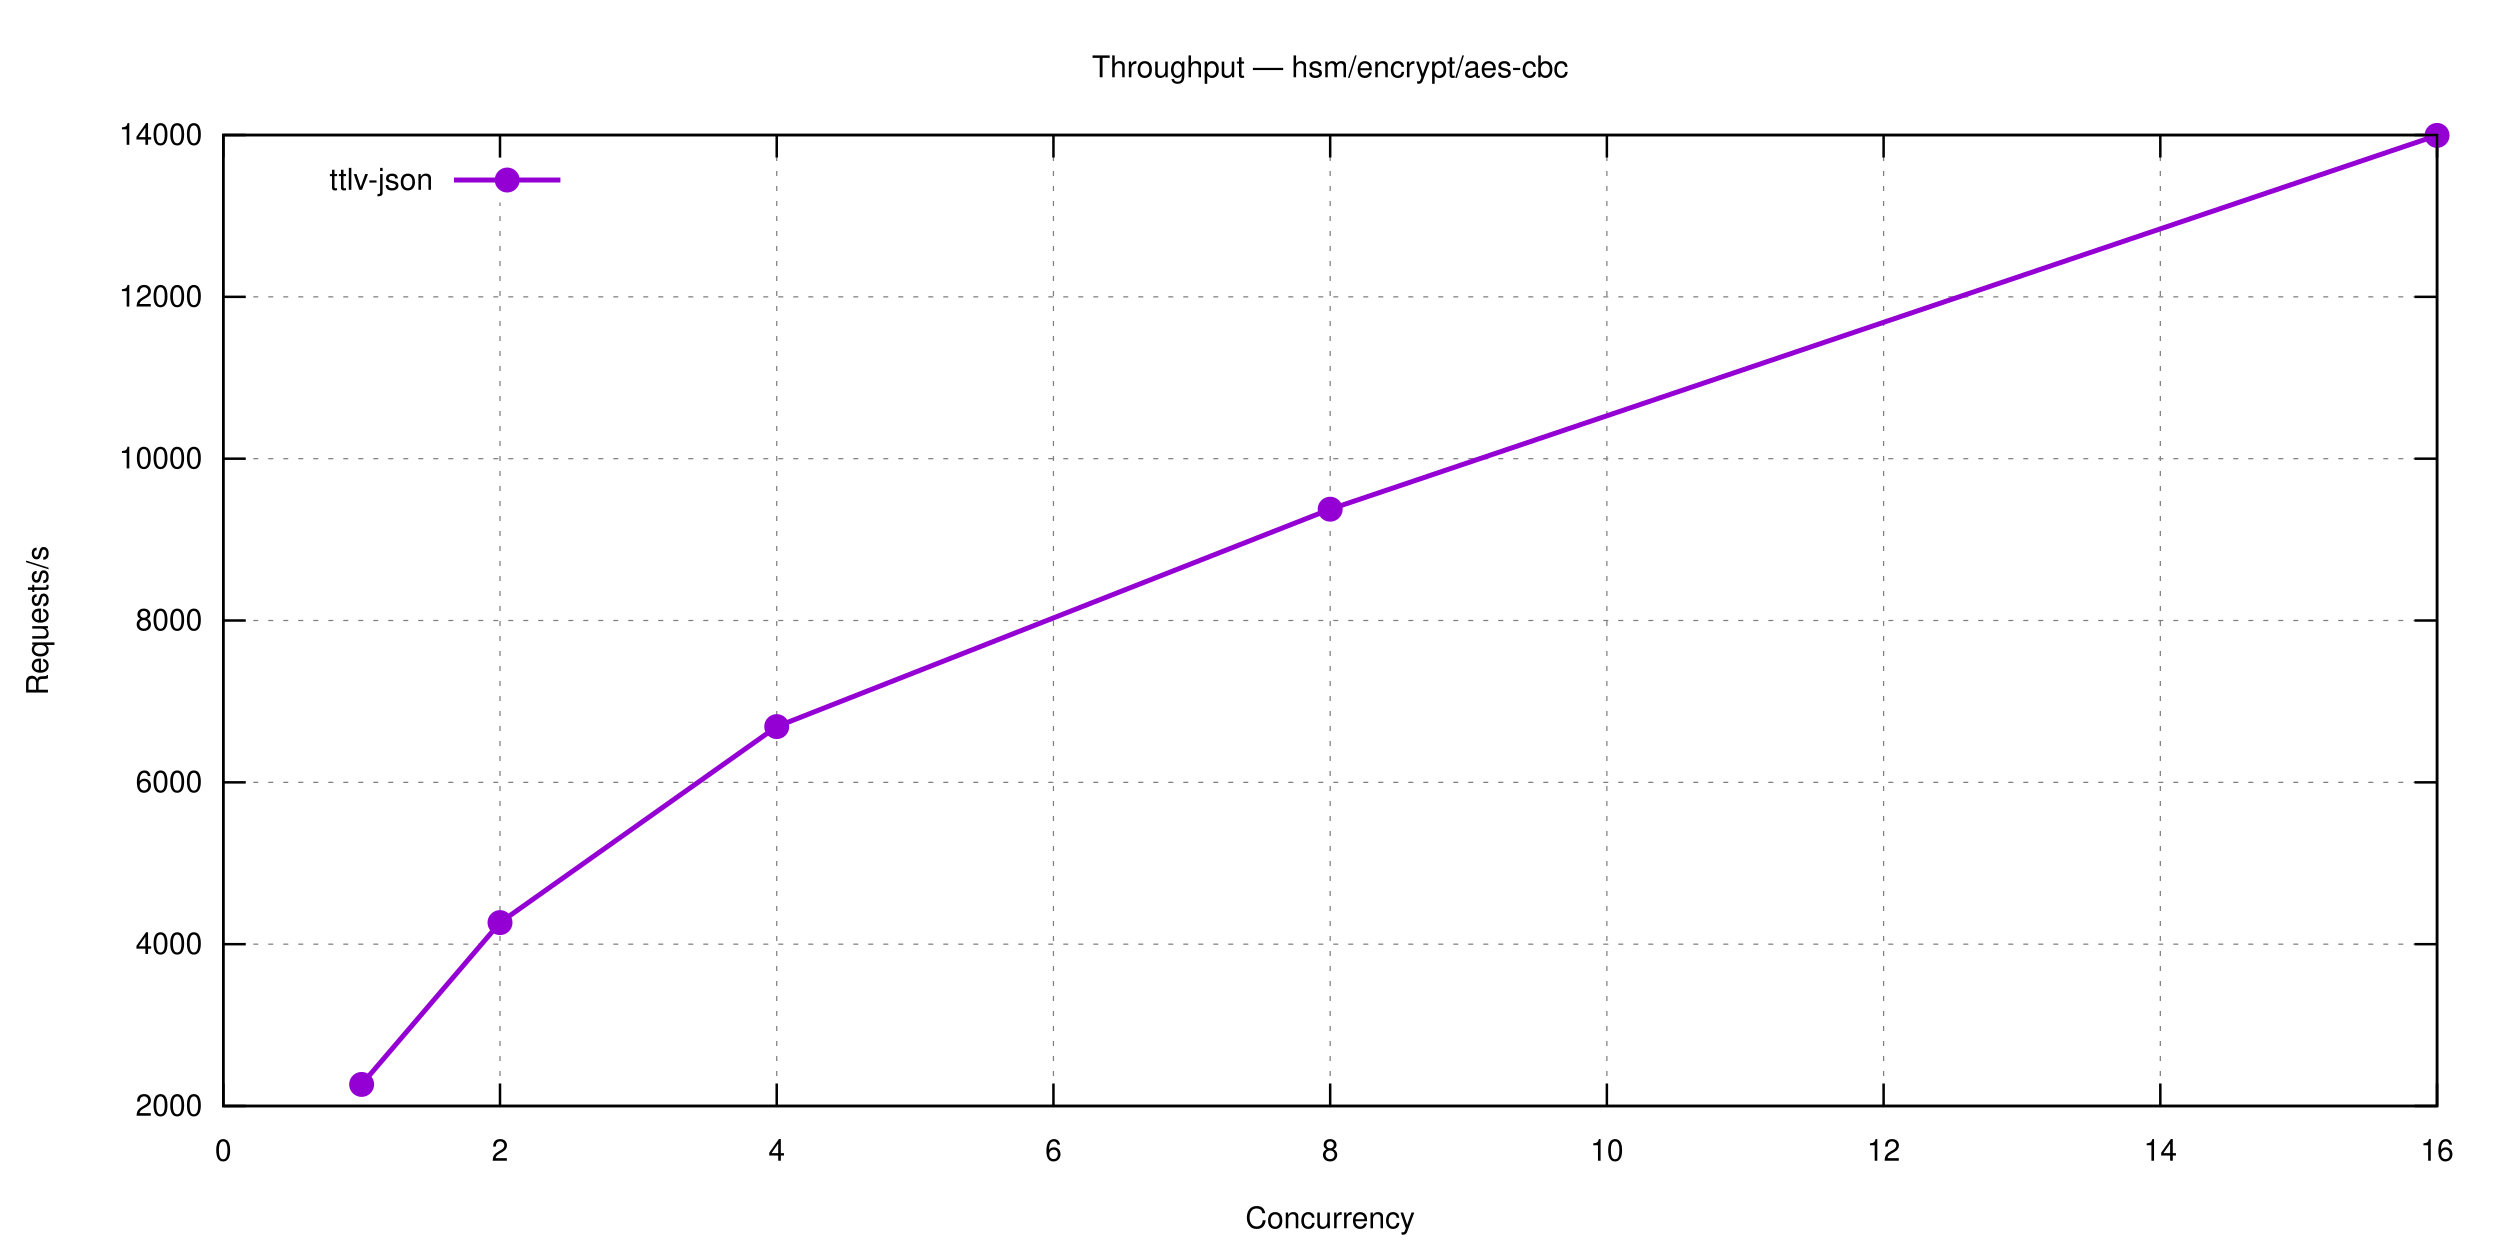
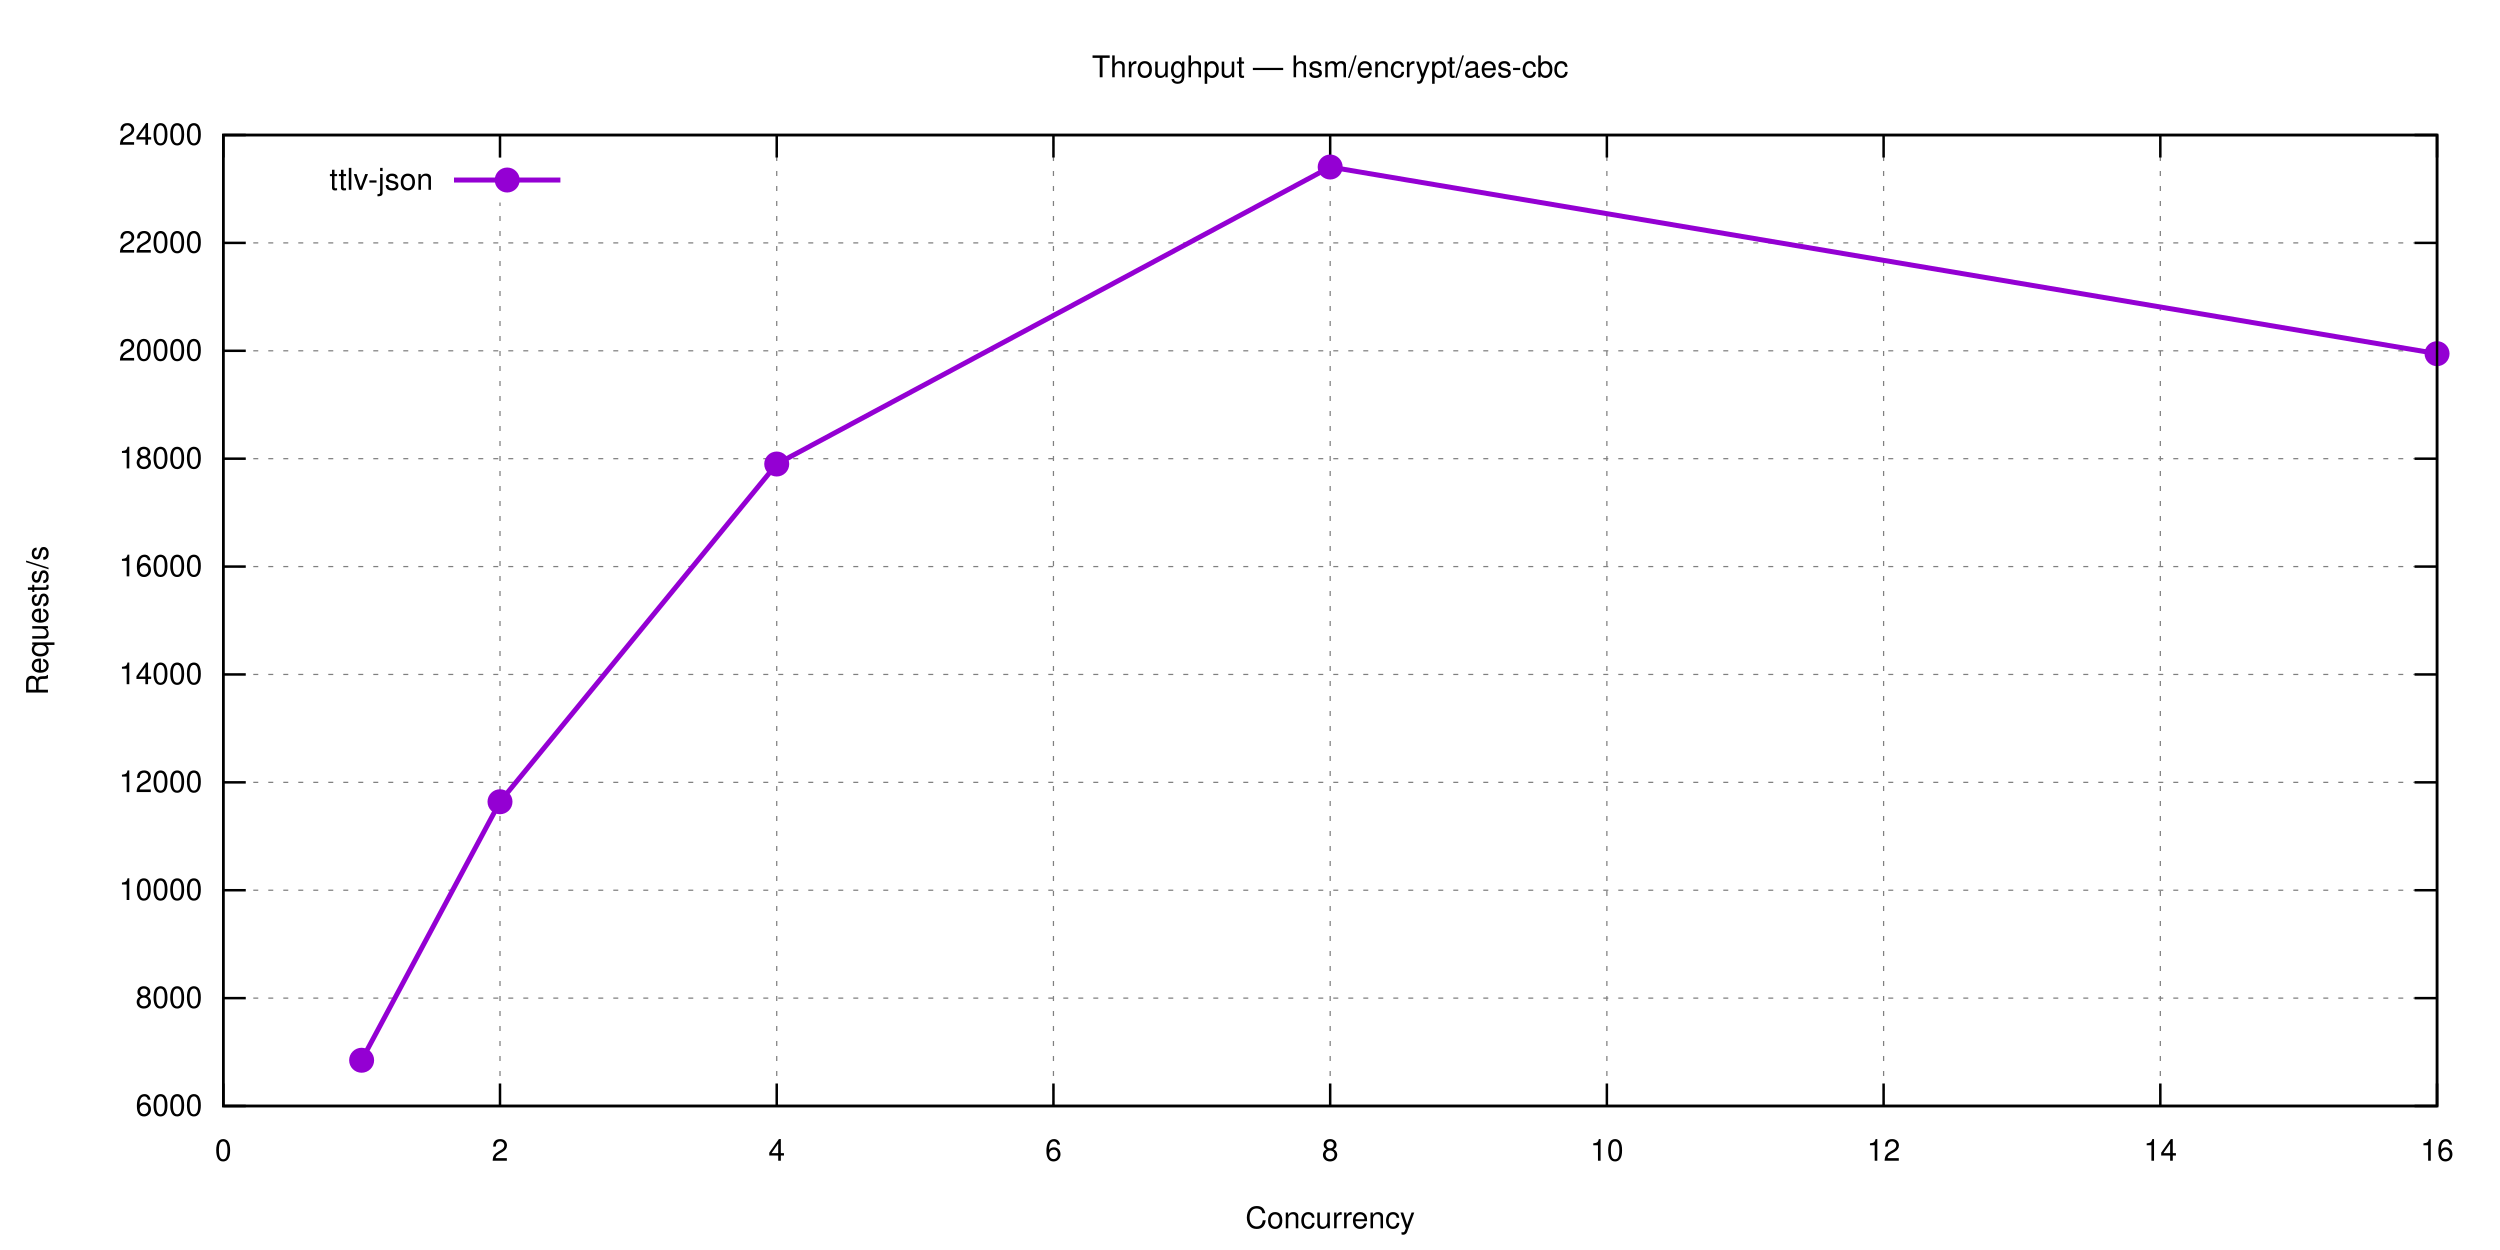
<svg xmlns="http://www.w3.org/2000/svg" xmlns:xlink="http://www.w3.org/1999/xlink" width="1000" height="500" viewBox="0 0 1000 500">
  <g id="gnuplot_canvas">
    <rect x="0" y="0" width="1000" height="500" fill="none" />
    <defs>
      <circle id="gpDot" r="0.5" stroke-width="0.5" stroke="currentColor" />
      <path id="gpPt0" stroke-width="0.222" stroke="currentColor" d="M-1,0 h2 M0,-1 v2" />
      <path id="gpPt1" stroke-width="0.222" stroke="currentColor" d="M-1,-1 L1,1 M1,-1 L-1,1" />
      <path id="gpPt2" stroke-width="0.222" stroke="currentColor" d="M-1,0 L1,0 M0,-1 L0,1 M-1,-1 L1,1 M-1,1 L1,-1" />
      <rect id="gpPt3" stroke-width="0.222" stroke="currentColor" x="-1" y="-1" width="2" height="2" />
      <rect id="gpPt4" stroke-width="0.222" stroke="currentColor" fill="currentColor" x="-1" y="-1" width="2" height="2" />
      <circle id="gpPt5" stroke-width="0.222" stroke="currentColor" cx="0" cy="0" r="1" />
      <use xlink:href="#gpPt5" id="gpPt6" fill="currentColor" stroke="none" />
      <path id="gpPt7" stroke-width="0.222" stroke="currentColor" d="M0,-1.33 L-1.33,0.67 L1.33,0.67 z" />
      <use xlink:href="#gpPt7" id="gpPt8" fill="currentColor" stroke="none" />
      <use xlink:href="#gpPt7" id="gpPt9" stroke="currentColor" transform="rotate(180)" />
      <use xlink:href="#gpPt9" id="gpPt10" fill="currentColor" stroke="none" />
      <use xlink:href="#gpPt3" id="gpPt11" stroke="currentColor" transform="rotate(45)" />
      <use xlink:href="#gpPt11" id="gpPt12" fill="currentColor" stroke="none" />
      <path id="gpPt13" stroke-width="0.222" stroke="currentColor" d="M0,1.330 L1.265,0.411 L0.782,-1.067 L-0.782,-1.076 L-1.265,0.411 z" />
      <use xlink:href="#gpPt13" id="gpPt14" fill="currentColor" stroke="none" />
      <filter id="textbox" filterUnits="objectBoundingBox" x="0" y="0" height="1" width="1">
        <feFlood flood-color="white" flood-opacity="1" result="bgnd" />
        <feComposite in="SourceGraphic" in2="bgnd" operator="atop" />
      </filter>
      <filter id="greybox" filterUnits="objectBoundingBox" x="0" y="0" height="1" width="1">
        <feFlood flood-color="lightgrey" flood-opacity="1" result="grey" />
        <feComposite in="SourceGraphic" in2="grey" operator="atop" />
      </filter>
    </defs>
    <g fill="none" color="white" stroke="currentColor" stroke-width="1.00" stroke-linecap="butt" stroke-linejoin="miter">
</g>
    <g fill="none" color="black" stroke="currentColor" stroke-width="1.00" stroke-linecap="butt" stroke-linejoin="miter">
</g>
    <g fill="none" color="black" stroke="black" stroke-width="0.50" stroke-linecap="butt" stroke-linejoin="miter">
</g>
    <g fill="none" color="gray" stroke="currentColor" stroke-width="0.50" stroke-linecap="butt" stroke-linejoin="miter">
      <path stroke="gray" stroke-dasharray="2,4" class="gridline" d="M89.31,442.40 L974.82,442.40  " />
    </g>
    <g fill="none" color="gray" stroke="gray" stroke-width="1.00" stroke-linecap="butt" stroke-linejoin="miter">
</g>
    <g fill="none" color="black" stroke="currentColor" stroke-width="1.00" stroke-linecap="butt" stroke-linejoin="miter">
      <path stroke="black" d="M89.31,442.40 L98.31,442.40 M974.82,442.40 L965.82,442.40  " />
      <g transform="translate(80.92,446.30)" stroke="none" fill="black" font-family="Helvetica" font-size="12.00" text-anchor="end">
        <text>
-           <tspan font-family="Helvetica"> 2000</tspan>
-         </text>
-       </g>
-     </g>
-     <g fill="none" color="black" stroke="currentColor" stroke-width="1.00" stroke-linecap="butt" stroke-linejoin="miter">
- </g>
-     <g fill="none" color="black" stroke="black" stroke-width="0.50" stroke-linecap="butt" stroke-linejoin="miter">
- </g>
-     <g fill="none" color="gray" stroke="currentColor" stroke-width="0.50" stroke-linecap="butt" stroke-linejoin="miter">
-       <path stroke="gray" stroke-dasharray="2,4" class="gridline" d="M89.31,377.67 L974.82,377.67  " />
-     </g>
-     <g fill="none" color="gray" stroke="gray" stroke-width="1.00" stroke-linecap="butt" stroke-linejoin="miter">
- </g>
-     <g fill="none" color="black" stroke="currentColor" stroke-width="1.00" stroke-linecap="butt" stroke-linejoin="miter">
-       <path stroke="black" d="M89.31,377.67 L98.31,377.67 M974.82,377.67 L965.82,377.67  " />
-       <g transform="translate(80.92,381.57)" stroke="none" fill="black" font-family="Helvetica" font-size="12.00" text-anchor="end">
-         <text>
-           <tspan font-family="Helvetica"> 4000</tspan>
+           <tspan font-family="Helvetica"> 6000</tspan>
+         </text>
+       </g>
+     </g>
+     <g fill="none" color="black" stroke="currentColor" stroke-width="1.00" stroke-linecap="butt" stroke-linejoin="miter">
+ </g>
+     <g fill="none" color="black" stroke="black" stroke-width="0.50" stroke-linecap="butt" stroke-linejoin="miter">
+ </g>
+     <g fill="none" color="gray" stroke="currentColor" stroke-width="0.50" stroke-linecap="butt" stroke-linejoin="miter">
+       <path stroke="gray" stroke-dasharray="2,4" class="gridline" d="M89.31,399.25 L974.82,399.25  " />
+     </g>
+     <g fill="none" color="gray" stroke="gray" stroke-width="1.00" stroke-linecap="butt" stroke-linejoin="miter">
+ </g>
+     <g fill="none" color="black" stroke="currentColor" stroke-width="1.00" stroke-linecap="butt" stroke-linejoin="miter">
+       <path stroke="black" d="M89.31,399.25 L98.31,399.25 M974.82,399.25 L965.82,399.25  " />
+       <g transform="translate(80.92,403.15)" stroke="none" fill="black" font-family="Helvetica" font-size="12.00" text-anchor="end">
+         <text>
+           <tspan font-family="Helvetica"> 8000</tspan>
+         </text>
+       </g>
+     </g>
+     <g fill="none" color="black" stroke="currentColor" stroke-width="1.00" stroke-linecap="butt" stroke-linejoin="miter">
+ </g>
+     <g fill="none" color="black" stroke="black" stroke-width="0.50" stroke-linecap="butt" stroke-linejoin="miter">
+ </g>
+     <g fill="none" color="gray" stroke="currentColor" stroke-width="0.50" stroke-linecap="butt" stroke-linejoin="miter">
+       <path stroke="gray" stroke-dasharray="2,4" class="gridline" d="M89.31,356.09 L974.82,356.09  " />
+     </g>
+     <g fill="none" color="gray" stroke="gray" stroke-width="1.00" stroke-linecap="butt" stroke-linejoin="miter">
+ </g>
+     <g fill="none" color="black" stroke="currentColor" stroke-width="1.00" stroke-linecap="butt" stroke-linejoin="miter">
+       <path stroke="black" d="M89.31,356.09 L98.31,356.09 M974.82,356.09 L965.82,356.09  " />
+       <g transform="translate(80.92,359.99)" stroke="none" fill="black" font-family="Helvetica" font-size="12.00" text-anchor="end">
+         <text>
+           <tspan font-family="Helvetica"> 10000</tspan>
        </text>
      </g>
    </g>
    <g fill="none" color="black" stroke="currentColor" stroke-width="1.00" stroke-linecap="butt" stroke-linejoin="miter">
</g>
    <g fill="none" color="black" stroke="black" stroke-width="0.50" stroke-linecap="butt" stroke-linejoin="miter">
</g>
    <g fill="none" color="gray" stroke="currentColor" stroke-width="0.50" stroke-linecap="butt" stroke-linejoin="miter">
      <path stroke="gray" stroke-dasharray="2,4" class="gridline" d="M89.31,312.94 L974.82,312.94  " />
    </g>
    <g fill="none" color="gray" stroke="gray" stroke-width="1.00" stroke-linecap="butt" stroke-linejoin="miter">
</g>
    <g fill="none" color="black" stroke="currentColor" stroke-width="1.00" stroke-linecap="butt" stroke-linejoin="miter">
      <path stroke="black" d="M89.31,312.94 L98.31,312.94 M974.82,312.94 L965.82,312.94  " />
      <g transform="translate(80.92,316.84)" stroke="none" fill="black" font-family="Helvetica" font-size="12.00" text-anchor="end">
        <text>
-           <tspan font-family="Helvetica"> 6000</tspan>
-         </text>
-       </g>
-     </g>
-     <g fill="none" color="black" stroke="currentColor" stroke-width="1.00" stroke-linecap="butt" stroke-linejoin="miter">
- </g>
-     <g fill="none" color="black" stroke="black" stroke-width="0.50" stroke-linecap="butt" stroke-linejoin="miter">
- </g>
-     <g fill="none" color="gray" stroke="currentColor" stroke-width="0.50" stroke-linecap="butt" stroke-linejoin="miter">
-       <path stroke="gray" stroke-dasharray="2,4" class="gridline" d="M89.31,248.20 L974.82,248.20  " />
-     </g>
-     <g fill="none" color="gray" stroke="gray" stroke-width="1.00" stroke-linecap="butt" stroke-linejoin="miter">
- </g>
-     <g fill="none" color="black" stroke="currentColor" stroke-width="1.00" stroke-linecap="butt" stroke-linejoin="miter">
-       <path stroke="black" d="M89.31,248.20 L98.31,248.20 M974.82,248.20 L965.82,248.20  " />
-       <g transform="translate(80.92,252.10)" stroke="none" fill="black" font-family="Helvetica" font-size="12.00" text-anchor="end">
-         <text>
-           <tspan font-family="Helvetica"> 8000</tspan>
+           <tspan font-family="Helvetica"> 12000</tspan>
+         </text>
+       </g>
+     </g>
+     <g fill="none" color="black" stroke="currentColor" stroke-width="1.00" stroke-linecap="butt" stroke-linejoin="miter">
+ </g>
+     <g fill="none" color="black" stroke="black" stroke-width="0.50" stroke-linecap="butt" stroke-linejoin="miter">
+ </g>
+     <g fill="none" color="gray" stroke="currentColor" stroke-width="0.50" stroke-linecap="butt" stroke-linejoin="miter">
+       <path stroke="gray" stroke-dasharray="2,4" class="gridline" d="M89.31,269.78 L974.82,269.78  " />
+     </g>
+     <g fill="none" color="gray" stroke="gray" stroke-width="1.00" stroke-linecap="butt" stroke-linejoin="miter">
+ </g>
+     <g fill="none" color="black" stroke="currentColor" stroke-width="1.00" stroke-linecap="butt" stroke-linejoin="miter">
+       <path stroke="black" d="M89.31,269.78 L98.31,269.78 M974.82,269.78 L965.82,269.78  " />
+       <g transform="translate(80.92,273.68)" stroke="none" fill="black" font-family="Helvetica" font-size="12.00" text-anchor="end">
+         <text>
+           <tspan font-family="Helvetica"> 14000</tspan>
+         </text>
+       </g>
+     </g>
+     <g fill="none" color="black" stroke="currentColor" stroke-width="1.00" stroke-linecap="butt" stroke-linejoin="miter">
+ </g>
+     <g fill="none" color="black" stroke="black" stroke-width="0.50" stroke-linecap="butt" stroke-linejoin="miter">
+ </g>
+     <g fill="none" color="gray" stroke="currentColor" stroke-width="0.50" stroke-linecap="butt" stroke-linejoin="miter">
+       <path stroke="gray" stroke-dasharray="2,4" class="gridline" d="M89.31,226.63 L974.82,226.63  " />
+     </g>
+     <g fill="none" color="gray" stroke="gray" stroke-width="1.00" stroke-linecap="butt" stroke-linejoin="miter">
+ </g>
+     <g fill="none" color="black" stroke="currentColor" stroke-width="1.00" stroke-linecap="butt" stroke-linejoin="miter">
+       <path stroke="black" d="M89.31,226.63 L98.31,226.63 M974.82,226.63 L965.82,226.63  " />
+       <g transform="translate(80.92,230.53)" stroke="none" fill="black" font-family="Helvetica" font-size="12.00" text-anchor="end">
+         <text>
+           <tspan font-family="Helvetica"> 16000</tspan>
        </text>
      </g>
    </g>
    <g fill="none" color="black" stroke="currentColor" stroke-width="1.00" stroke-linecap="butt" stroke-linejoin="miter">
</g>
    <g fill="none" color="black" stroke="black" stroke-width="0.50" stroke-linecap="butt" stroke-linejoin="miter">
</g>
    <g fill="none" color="gray" stroke="currentColor" stroke-width="0.50" stroke-linecap="butt" stroke-linejoin="miter">
      <path stroke="gray" stroke-dasharray="2,4" class="gridline" d="M89.31,183.47 L974.82,183.47  " />
    </g>
    <g fill="none" color="gray" stroke="gray" stroke-width="1.00" stroke-linecap="butt" stroke-linejoin="miter">
</g>
    <g fill="none" color="black" stroke="currentColor" stroke-width="1.00" stroke-linecap="butt" stroke-linejoin="miter">
      <path stroke="black" d="M89.31,183.47 L98.31,183.47 M974.82,183.47 L965.82,183.47  " />
      <g transform="translate(80.92,187.37)" stroke="none" fill="black" font-family="Helvetica" font-size="12.00" text-anchor="end">
        <text>
-           <tspan font-family="Helvetica"> 10000</tspan>
-         </text>
-       </g>
-     </g>
-     <g fill="none" color="black" stroke="currentColor" stroke-width="1.00" stroke-linecap="butt" stroke-linejoin="miter">
- </g>
-     <g fill="none" color="black" stroke="black" stroke-width="0.50" stroke-linecap="butt" stroke-linejoin="miter">
- </g>
-     <g fill="none" color="gray" stroke="currentColor" stroke-width="0.50" stroke-linecap="butt" stroke-linejoin="miter">
-       <path stroke="gray" stroke-dasharray="2,4" class="gridline" d="M89.31,118.74 L974.82,118.74  " />
-     </g>
-     <g fill="none" color="gray" stroke="gray" stroke-width="1.00" stroke-linecap="butt" stroke-linejoin="miter">
- </g>
-     <g fill="none" color="black" stroke="currentColor" stroke-width="1.00" stroke-linecap="butt" stroke-linejoin="miter">
-       <path stroke="black" d="M89.31,118.74 L98.31,118.74 M974.82,118.74 L965.82,118.74  " />
-       <g transform="translate(80.92,122.64)" stroke="none" fill="black" font-family="Helvetica" font-size="12.00" text-anchor="end">
-         <text>
-           <tspan font-family="Helvetica"> 12000</tspan>
+           <tspan font-family="Helvetica"> 18000</tspan>
+         </text>
+       </g>
+     </g>
+     <g fill="none" color="black" stroke="currentColor" stroke-width="1.00" stroke-linecap="butt" stroke-linejoin="miter">
+ </g>
+     <g fill="none" color="black" stroke="black" stroke-width="0.50" stroke-linecap="butt" stroke-linejoin="miter">
+ </g>
+     <g fill="none" color="gray" stroke="currentColor" stroke-width="0.50" stroke-linecap="butt" stroke-linejoin="miter">
+       <path stroke="gray" stroke-dasharray="2,4" class="gridline" d="M89.31,140.32 L974.82,140.32  " />
+     </g>
+     <g fill="none" color="gray" stroke="gray" stroke-width="1.00" stroke-linecap="butt" stroke-linejoin="miter">
+ </g>
+     <g fill="none" color="black" stroke="currentColor" stroke-width="1.00" stroke-linecap="butt" stroke-linejoin="miter">
+       <path stroke="black" d="M89.31,140.32 L98.31,140.32 M974.82,140.32 L965.82,140.32  " />
+       <g transform="translate(80.92,144.22)" stroke="none" fill="black" font-family="Helvetica" font-size="12.00" text-anchor="end">
+         <text>
+           <tspan font-family="Helvetica"> 20000</tspan>
+         </text>
+       </g>
+     </g>
+     <g fill="none" color="black" stroke="currentColor" stroke-width="1.00" stroke-linecap="butt" stroke-linejoin="miter">
+ </g>
+     <g fill="none" color="black" stroke="black" stroke-width="0.50" stroke-linecap="butt" stroke-linejoin="miter">
+ </g>
+     <g fill="none" color="gray" stroke="currentColor" stroke-width="0.50" stroke-linecap="butt" stroke-linejoin="miter">
+       <path stroke="gray" stroke-dasharray="2,4" class="gridline" d="M89.31,97.16 L974.82,97.16  " />
+     </g>
+     <g fill="none" color="gray" stroke="gray" stroke-width="1.00" stroke-linecap="butt" stroke-linejoin="miter">
+ </g>
+     <g fill="none" color="black" stroke="currentColor" stroke-width="1.00" stroke-linecap="butt" stroke-linejoin="miter">
+       <path stroke="black" d="M89.31,97.16 L98.31,97.16 M974.82,97.16 L965.82,97.16  " />
+       <g transform="translate(80.92,101.06)" stroke="none" fill="black" font-family="Helvetica" font-size="12.00" text-anchor="end">
+         <text>
+           <tspan font-family="Helvetica"> 22000</tspan>
        </text>
      </g>
    </g>
    <g fill="none" color="black" stroke="currentColor" stroke-width="1.00" stroke-linecap="butt" stroke-linejoin="miter">
</g>
    <g fill="none" color="black" stroke="black" stroke-width="0.50" stroke-linecap="butt" stroke-linejoin="miter">
</g>
    <g fill="none" color="gray" stroke="currentColor" stroke-width="0.50" stroke-linecap="butt" stroke-linejoin="miter">
      <path stroke="gray" stroke-dasharray="2,4" class="gridline" d="M89.31,54.01 L974.82,54.01  " />
    </g>
    <g fill="none" color="gray" stroke="gray" stroke-width="1.00" stroke-linecap="butt" stroke-linejoin="miter">
</g>
    <g fill="none" color="black" stroke="currentColor" stroke-width="1.00" stroke-linecap="butt" stroke-linejoin="miter">
      <path stroke="black" d="M89.31,54.01 L98.31,54.01 M974.82,54.01 L965.82,54.01  " />
      <g transform="translate(80.92,57.91)" stroke="none" fill="black" font-family="Helvetica" font-size="12.00" text-anchor="end">
        <text>
-           <tspan font-family="Helvetica"> 14000</tspan>
+           <tspan font-family="Helvetica"> 24000</tspan>
        </text>
      </g>
    </g>
    <g fill="none" color="black" stroke="currentColor" stroke-width="1.00" stroke-linecap="butt" stroke-linejoin="miter">
</g>
    <g fill="none" color="black" stroke="black" stroke-width="0.50" stroke-linecap="butt" stroke-linejoin="miter">
</g>
    <g fill="none" color="gray" stroke="currentColor" stroke-width="0.50" stroke-linecap="butt" stroke-linejoin="miter">
      <path stroke="gray" stroke-dasharray="2,4" class="gridline" d="M89.31,442.40 L89.31,54.01  " />
    </g>
    <g fill="none" color="gray" stroke="gray" stroke-width="1.00" stroke-linecap="butt" stroke-linejoin="miter">
</g>
    <g fill="none" color="black" stroke="currentColor" stroke-width="1.00" stroke-linecap="butt" stroke-linejoin="miter">
      <path stroke="black" d="M89.31,442.40 L89.31,433.40 M89.31,54.01 L89.31,63.01  " />
      <g transform="translate(89.31,464.30)" stroke="none" fill="black" font-family="Helvetica" font-size="12.00" text-anchor="middle">
        <text>
          <tspan font-family="Helvetica"> 0</tspan>
        </text>
      </g>
    </g>
    <g fill="none" color="black" stroke="currentColor" stroke-width="1.00" stroke-linecap="butt" stroke-linejoin="miter">
</g>
    <g fill="none" color="black" stroke="black" stroke-width="0.50" stroke-linecap="butt" stroke-linejoin="miter">
</g>
    <g fill="none" color="gray" stroke="currentColor" stroke-width="0.50" stroke-linecap="butt" stroke-linejoin="miter">
      <path stroke="gray" stroke-dasharray="2,4" class="gridline" d="M200.00,442.40 L200.00,81.01 M200.00,63.01 L200.00,54.01  " />
    </g>
    <g fill="none" color="gray" stroke="gray" stroke-width="1.00" stroke-linecap="butt" stroke-linejoin="miter">
</g>
    <g fill="none" color="black" stroke="currentColor" stroke-width="1.00" stroke-linecap="butt" stroke-linejoin="miter">
      <path stroke="black" d="M200.00,442.40 L200.00,433.40 M200.00,54.01 L200.00,63.01  " />
      <g transform="translate(200.00,464.30)" stroke="none" fill="black" font-family="Helvetica" font-size="12.00" text-anchor="middle">
        <text>
          <tspan font-family="Helvetica"> 2</tspan>
        </text>
      </g>
    </g>
    <g fill="none" color="black" stroke="currentColor" stroke-width="1.00" stroke-linecap="butt" stroke-linejoin="miter">
</g>
    <g fill="none" color="black" stroke="black" stroke-width="0.50" stroke-linecap="butt" stroke-linejoin="miter">
</g>
    <g fill="none" color="gray" stroke="currentColor" stroke-width="0.50" stroke-linecap="butt" stroke-linejoin="miter">
      <path stroke="gray" stroke-dasharray="2,4" class="gridline" d="M310.69,442.40 L310.69,54.01  " />
    </g>
    <g fill="none" color="gray" stroke="gray" stroke-width="1.00" stroke-linecap="butt" stroke-linejoin="miter">
</g>
    <g fill="none" color="black" stroke="currentColor" stroke-width="1.00" stroke-linecap="butt" stroke-linejoin="miter">
      <path stroke="black" d="M310.69,442.40 L310.69,433.40 M310.69,54.01 L310.69,63.01  " />
      <g transform="translate(310.69,464.30)" stroke="none" fill="black" font-family="Helvetica" font-size="12.00" text-anchor="middle">
        <text>
          <tspan font-family="Helvetica"> 4</tspan>
        </text>
      </g>
    </g>
    <g fill="none" color="black" stroke="currentColor" stroke-width="1.00" stroke-linecap="butt" stroke-linejoin="miter">
</g>
    <g fill="none" color="black" stroke="black" stroke-width="0.50" stroke-linecap="butt" stroke-linejoin="miter">
</g>
    <g fill="none" color="gray" stroke="currentColor" stroke-width="0.50" stroke-linecap="butt" stroke-linejoin="miter">
      <path stroke="gray" stroke-dasharray="2,4" class="gridline" d="M421.38,442.40 L421.38,54.01  " />
    </g>
    <g fill="none" color="gray" stroke="gray" stroke-width="1.00" stroke-linecap="butt" stroke-linejoin="miter">
</g>
    <g fill="none" color="black" stroke="currentColor" stroke-width="1.00" stroke-linecap="butt" stroke-linejoin="miter">
      <path stroke="black" d="M421.38,442.40 L421.38,433.40 M421.38,54.01 L421.38,63.01  " />
      <g transform="translate(421.38,464.30)" stroke="none" fill="black" font-family="Helvetica" font-size="12.00" text-anchor="middle">
        <text>
          <tspan font-family="Helvetica"> 6</tspan>
        </text>
      </g>
    </g>
    <g fill="none" color="black" stroke="currentColor" stroke-width="1.00" stroke-linecap="butt" stroke-linejoin="miter">
</g>
    <g fill="none" color="black" stroke="black" stroke-width="0.50" stroke-linecap="butt" stroke-linejoin="miter">
</g>
    <g fill="none" color="gray" stroke="currentColor" stroke-width="0.50" stroke-linecap="butt" stroke-linejoin="miter">
      <path stroke="gray" stroke-dasharray="2,4" class="gridline" d="M532.07,442.40 L532.07,54.01  " />
    </g>
    <g fill="none" color="gray" stroke="gray" stroke-width="1.00" stroke-linecap="butt" stroke-linejoin="miter">
</g>
    <g fill="none" color="black" stroke="currentColor" stroke-width="1.00" stroke-linecap="butt" stroke-linejoin="miter">
      <path stroke="black" d="M532.07,442.40 L532.07,433.40 M532.07,54.01 L532.07,63.01  " />
      <g transform="translate(532.07,464.30)" stroke="none" fill="black" font-family="Helvetica" font-size="12.00" text-anchor="middle">
        <text>
          <tspan font-family="Helvetica"> 8</tspan>
        </text>
      </g>
    </g>
    <g fill="none" color="black" stroke="currentColor" stroke-width="1.00" stroke-linecap="butt" stroke-linejoin="miter">
</g>
    <g fill="none" color="black" stroke="black" stroke-width="0.50" stroke-linecap="butt" stroke-linejoin="miter">
</g>
    <g fill="none" color="gray" stroke="currentColor" stroke-width="0.50" stroke-linecap="butt" stroke-linejoin="miter">
      <path stroke="gray" stroke-dasharray="2,4" class="gridline" d="M642.75,442.40 L642.75,54.01  " />
    </g>
    <g fill="none" color="gray" stroke="gray" stroke-width="1.00" stroke-linecap="butt" stroke-linejoin="miter">
</g>
    <g fill="none" color="black" stroke="currentColor" stroke-width="1.00" stroke-linecap="butt" stroke-linejoin="miter">
      <path stroke="black" d="M642.75,442.40 L642.75,433.40 M642.75,54.01 L642.75,63.01  " />
      <g transform="translate(642.75,464.30)" stroke="none" fill="black" font-family="Helvetica" font-size="12.00" text-anchor="middle">
        <text>
          <tspan font-family="Helvetica"> 10</tspan>
        </text>
      </g>
    </g>
    <g fill="none" color="black" stroke="currentColor" stroke-width="1.00" stroke-linecap="butt" stroke-linejoin="miter">
</g>
    <g fill="none" color="black" stroke="black" stroke-width="0.50" stroke-linecap="butt" stroke-linejoin="miter">
</g>
    <g fill="none" color="gray" stroke="currentColor" stroke-width="0.50" stroke-linecap="butt" stroke-linejoin="miter">
      <path stroke="gray" stroke-dasharray="2,4" class="gridline" d="M753.44,442.40 L753.44,54.01  " />
    </g>
    <g fill="none" color="gray" stroke="gray" stroke-width="1.00" stroke-linecap="butt" stroke-linejoin="miter">
</g>
    <g fill="none" color="black" stroke="currentColor" stroke-width="1.00" stroke-linecap="butt" stroke-linejoin="miter">
      <path stroke="black" d="M753.44,442.40 L753.44,433.40 M753.44,54.01 L753.44,63.01  " />
      <g transform="translate(753.44,464.30)" stroke="none" fill="black" font-family="Helvetica" font-size="12.00" text-anchor="middle">
        <text>
          <tspan font-family="Helvetica"> 12</tspan>
        </text>
      </g>
    </g>
    <g fill="none" color="black" stroke="currentColor" stroke-width="1.00" stroke-linecap="butt" stroke-linejoin="miter">
</g>
    <g fill="none" color="black" stroke="black" stroke-width="0.50" stroke-linecap="butt" stroke-linejoin="miter">
</g>
    <g fill="none" color="gray" stroke="currentColor" stroke-width="0.50" stroke-linecap="butt" stroke-linejoin="miter">
      <path stroke="gray" stroke-dasharray="2,4" class="gridline" d="M864.13,442.40 L864.13,54.01  " />
    </g>
    <g fill="none" color="gray" stroke="gray" stroke-width="1.00" stroke-linecap="butt" stroke-linejoin="miter">
</g>
    <g fill="none" color="black" stroke="currentColor" stroke-width="1.00" stroke-linecap="butt" stroke-linejoin="miter">
      <path stroke="black" d="M864.13,442.40 L864.13,433.40 M864.13,54.01 L864.13,63.01  " />
      <g transform="translate(864.13,464.30)" stroke="none" fill="black" font-family="Helvetica" font-size="12.00" text-anchor="middle">
        <text>
          <tspan font-family="Helvetica"> 14</tspan>
        </text>
      </g>
    </g>
    <g fill="none" color="black" stroke="currentColor" stroke-width="1.00" stroke-linecap="butt" stroke-linejoin="miter">
</g>
    <g fill="none" color="black" stroke="black" stroke-width="0.50" stroke-linecap="butt" stroke-linejoin="miter">
</g>
    <g fill="none" color="gray" stroke="currentColor" stroke-width="0.50" stroke-linecap="butt" stroke-linejoin="miter">
      <path stroke="gray" stroke-dasharray="2,4" class="gridline" d="M974.82,442.40 L974.82,54.01  " />
    </g>
    <g fill="none" color="gray" stroke="gray" stroke-width="1.00" stroke-linecap="butt" stroke-linejoin="miter">
</g>
    <g fill="none" color="black" stroke="currentColor" stroke-width="1.00" stroke-linecap="butt" stroke-linejoin="miter">
      <path stroke="black" d="M974.82,442.40 L974.82,433.40 M974.82,54.01 L974.82,63.01  " />
      <g transform="translate(974.82,464.30)" stroke="none" fill="black" font-family="Helvetica" font-size="12.00" text-anchor="middle">
        <text>
          <tspan font-family="Helvetica"> 16</tspan>
        </text>
      </g>
    </g>
    <g fill="none" color="black" stroke="currentColor" stroke-width="1.00" stroke-linecap="butt" stroke-linejoin="miter">
</g>
    <g fill="none" color="black" stroke="currentColor" stroke-width="1.00" stroke-linecap="butt" stroke-linejoin="miter">
      <path stroke="black" d="M89.31,54.01 L89.31,442.40 L974.82,442.40 L974.82,54.01 L89.31,54.01 Z  " />
    </g>
    <g fill="none" color="black" stroke="currentColor" stroke-width="1.00" stroke-linecap="butt" stroke-linejoin="miter">
</g>
    <g id="gnuplot_plot_1">
      <g fill="none" color="white" stroke="black" stroke-width="2.00" stroke-linecap="butt" stroke-linejoin="miter">
</g>
      <g fill="none" color="black" stroke="currentColor" stroke-width="2.00" stroke-linecap="butt" stroke-linejoin="miter">
        <g transform="translate(173.21,75.91)" stroke="none" fill="black" font-family="Helvetica" font-size="12.00" text-anchor="end">
          <text>
            <tspan font-family="Helvetica">ttlv-json</tspan>
          </text>
        </g>
      </g>
      <g fill="none" color="black" stroke="currentColor" stroke-width="2.00" stroke-linecap="butt" stroke-linejoin="miter">
-         <path stroke="rgb(148,   0, 211)" d="M181.60,72.01 L224.16,72.01 M144.65,433.77 L200.00,369.04 L310.69,290.64 L532.07,203.68 L974.82,54.16  " />
-         <use xlink:href="#gpPt6" transform="translate(144.65,433.77) scale(4.50)" color="rgb(148,   0, 211)" />
-         <use xlink:href="#gpPt6" transform="translate(200.00,369.04) scale(4.50)" color="rgb(148,   0, 211)" />
-         <use xlink:href="#gpPt6" transform="translate(310.69,290.64) scale(4.50)" color="rgb(148,   0, 211)" />
-         <use xlink:href="#gpPt6" transform="translate(532.07,203.68) scale(4.50)" color="rgb(148,   0, 211)" />
-         <use xlink:href="#gpPt6" transform="translate(974.82,54.16) scale(4.50)" color="rgb(148,   0, 211)" />
+         <path stroke="rgb(148,   0, 211)" d="M181.60,72.01 L224.16,72.01 M144.65,424.10 L200.00,320.70 L310.69,185.61 L532.07,66.81 L974.82,141.47  " />
+         <use xlink:href="#gpPt6" transform="translate(144.65,424.10) scale(4.50)" color="rgb(148,   0, 211)" />
+         <use xlink:href="#gpPt6" transform="translate(200.00,320.70) scale(4.50)" color="rgb(148,   0, 211)" />
+         <use xlink:href="#gpPt6" transform="translate(310.69,185.61) scale(4.50)" color="rgb(148,   0, 211)" />
+         <use xlink:href="#gpPt6" transform="translate(532.07,66.81) scale(4.50)" color="rgb(148,   0, 211)" />
+         <use xlink:href="#gpPt6" transform="translate(974.82,141.47) scale(4.50)" color="rgb(148,   0, 211)" />
        <use xlink:href="#gpPt6" transform="translate(202.88,72.01) scale(4.50)" color="rgb(148,   0, 211)" />
      </g>
    </g>
    <g fill="none" color="black" stroke="currentColor" stroke-width="2.00" stroke-linecap="butt" stroke-linejoin="miter">
</g>
    <g fill="none" color="black" stroke="black" stroke-width="1.00" stroke-linecap="butt" stroke-linejoin="miter">
</g>
    <g fill="none" color="black" stroke="currentColor" stroke-width="1.00" stroke-linecap="butt" stroke-linejoin="miter">
      <path stroke="black" d="M89.31,54.01 L89.31,442.40 L974.82,442.40 L974.82,54.01 L89.31,54.01 Z  " />
      <g transform="translate(19.18,248.21) rotate(270.00)" stroke="none" fill="black" font-family="Helvetica" font-size="12.00" text-anchor="middle">
        <text>
          <tspan font-family="Helvetica">Requests/s</tspan>
        </text>
      </g>
    </g>
    <g fill="none" color="black" stroke="currentColor" stroke-width="1.00" stroke-linecap="butt" stroke-linejoin="miter">
      <g transform="translate(532.06,491.30)" stroke="none" fill="black" font-family="Helvetica" font-size="12.00" text-anchor="middle">
        <text>
          <tspan font-family="Helvetica">Concurrency</tspan>
        </text>
      </g>
    </g>
    <g fill="none" color="black" stroke="currentColor" stroke-width="1.00" stroke-linecap="butt" stroke-linejoin="miter">
</g>
    <g fill="none" color="black" stroke="currentColor" stroke-width="1.00" stroke-linecap="butt" stroke-linejoin="miter">
      <g transform="translate(532.06,30.91)" stroke="none" fill="black" font-family="Helvetica" font-size="12.00" text-anchor="middle">
        <text>
          <tspan font-family="Helvetica">Throughput — hsm/encrypt/aes-cbc</tspan>
        </text>
      </g>
    </g>
    <g fill="none" color="black" stroke="currentColor" stroke-width="1.00" stroke-linecap="butt" stroke-linejoin="miter">
</g>
  </g>
</svg>
